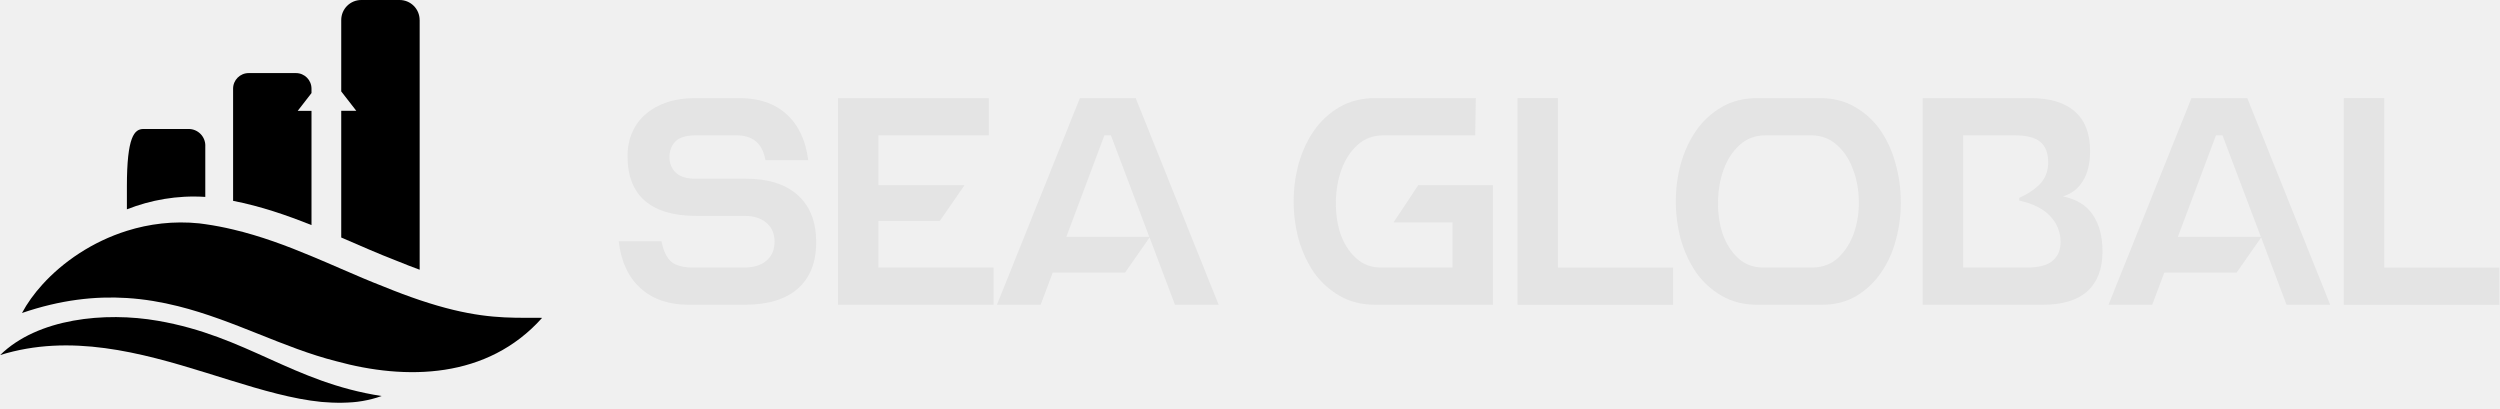
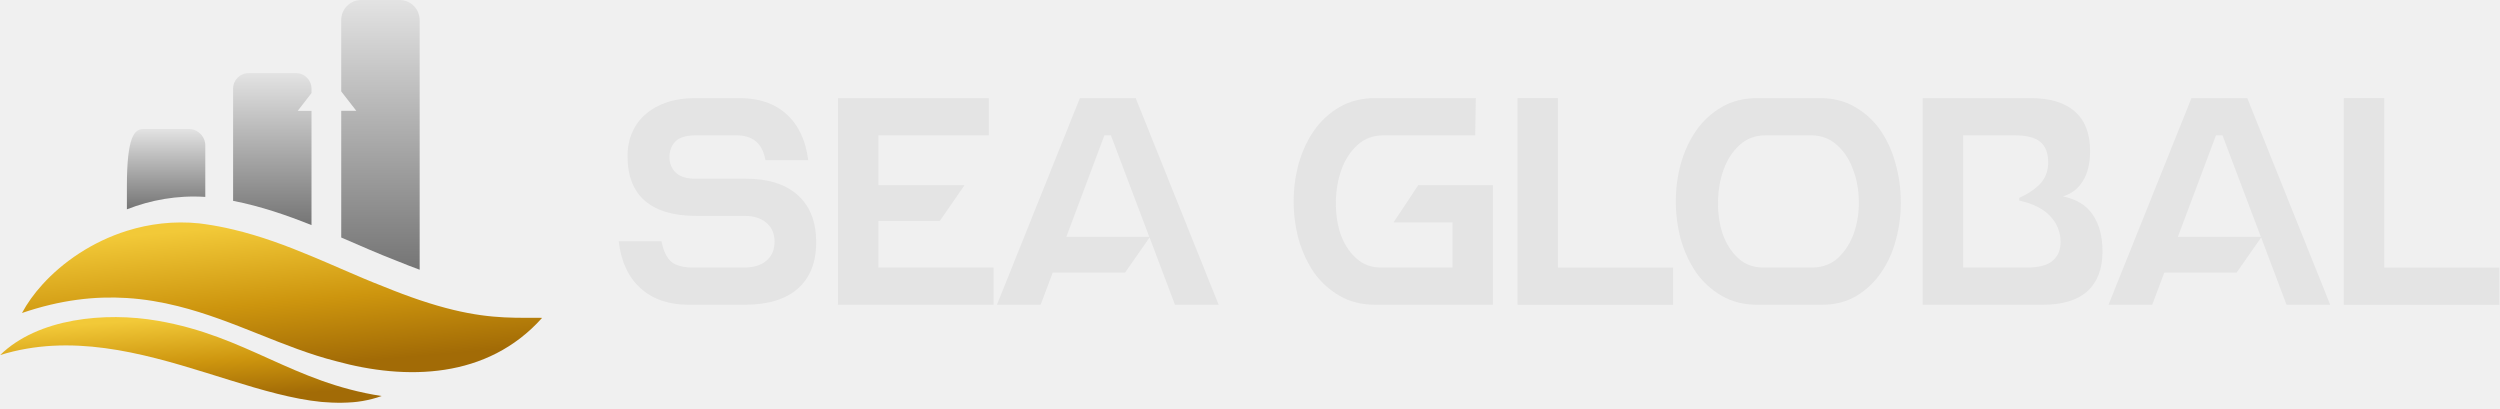
<svg xmlns="http://www.w3.org/2000/svg" width="269" height="44" viewBox="0 0 269 44" fill="none">
-   <g clip-path="url(#clip0_4121_1106)">
-     <mask id="mask0_4121_1106" style="mask-type:luminance" maskUnits="userSpaceOnUse" x="0" y="0" width="59" height="44">
+   <g clip-path="url(#clip0_306_160)">
+     <mask id="mask0_306_160" style="mask-type:luminance" maskUnits="userSpaceOnUse" x="0" y="0" width="59" height="44">
      <path d="M58.331 0H0.016V43.348H58.331V0Z" fill="white" />
    </mask>
-     <g mask="url(#mask0_4121_1106)">
-       <path d="M22.089 15.673V21.188C19.053 20.988 16.195 21.527 13.654 22.524V20.063C13.654 14.679 14.455 13.878 15.449 13.878H20.298C21.288 13.878 22.093 14.679 22.093 15.673H22.089Z" fill="url(#paint0_linear_4121_1106)" />
-       <path d="M33.517 10.015L32.035 11.927H33.517V24.221C30.852 23.154 28.056 22.193 25.081 21.61V9.538C25.081 8.614 25.831 7.864 26.753 7.864H31.846C32.767 7.864 33.517 8.614 33.517 9.538V10.012V10.015Z" fill="url(#paint1_linear_4121_1106)" />
-       <path d="M45.156 2.155V29.023C44.358 28.731 43.517 28.407 42.625 28.04C40.707 27.3 38.745 26.43 36.717 25.557V11.923H38.337L36.717 9.837V2.155C36.717 0.965 37.681 0 38.872 0H42.997C44.187 0 45.152 0.965 45.152 2.155H45.156Z" fill="url(#paint2_linear_4121_1106)" />
-       <path d="M58.331 34.203C52.433 40.807 43.681 40.927 36.178 38.867C30.488 37.425 25.216 34.462 19.169 32.947C17.407 32.507 15.576 32.186 13.654 32.066C10.246 31.851 6.537 32.252 2.364 33.679C2.364 33.679 2.364 33.679 2.368 33.675C2.918 32.648 3.657 31.611 4.567 30.61C6.759 28.192 9.919 26.008 13.658 24.836C16.049 24.086 18.681 23.751 21.445 24.035C21.663 24.06 21.878 24.09 22.093 24.122C23.112 24.268 24.11 24.461 25.085 24.694C28.056 25.396 30.852 26.449 33.52 27.563C34.605 28.014 35.672 28.476 36.72 28.931C38.271 29.605 39.786 30.257 41.275 30.832C42.691 31.411 43.976 31.891 45.159 32.288C50.489 34.083 53.638 34.192 56.514 34.196C57.129 34.196 57.73 34.196 58.338 34.199L58.331 34.203Z" fill="url(#paint3_linear_4121_1106)" />
-       <path d="M0.016 38.204C4.039 34.25 11.291 33.526 16.985 34.516C26.581 36.176 31.445 41.127 41.064 42.613C30.291 46.497 15.114 33.508 0.016 38.204Z" fill="url(#paint4_linear_4121_1106)" />
+     <g mask="url(#mask0_306_160)">
+       <path d="M22.089 15.673V21.188C19.053 20.988 16.195 21.527 13.654 22.524V20.063C13.654 14.679 14.455 13.878 15.449 13.878H20.298C21.288 13.878 22.093 14.679 22.093 15.673H22.089Z" fill="url(#paint0_linear_306_160)" />
+       <path d="M33.517 10.015L32.035 11.927H33.517V24.221C30.852 23.154 28.056 22.193 25.081 21.61V9.538C25.081 8.614 25.831 7.864 26.753 7.864H31.846C32.767 7.864 33.517 8.614 33.517 9.538V10.012V10.015Z" fill="url(#paint1_linear_306_160)" />
+       <path d="M45.156 2.155V29.023C44.358 28.731 43.517 28.407 42.625 28.04C40.707 27.3 38.745 26.43 36.717 25.557V11.923H38.337L36.717 9.837V2.155C36.717 0.965 37.682 0 38.872 0H42.997C44.187 0 45.152 0.965 45.152 2.155H45.156Z" fill="url(#paint2_linear_306_160)" />
+       <path d="M58.331 34.203C52.433 40.807 43.681 40.927 36.178 38.867C30.488 37.425 25.216 34.462 19.169 32.947C17.407 32.507 15.576 32.186 13.654 32.066C10.246 31.851 6.537 32.252 2.365 33.679C2.365 33.679 2.365 33.679 2.368 33.675C2.918 32.648 3.657 31.611 4.567 30.61C6.759 28.192 9.919 26.008 13.658 24.836C16.049 24.086 18.681 23.751 21.445 24.035C21.663 24.06 21.878 24.09 22.093 24.122C23.112 24.268 24.11 24.461 25.085 24.694C28.056 25.396 30.852 26.449 33.52 27.563C34.605 28.014 35.672 28.476 36.72 28.931C38.271 29.605 39.786 30.257 41.275 30.832C42.691 31.411 43.976 31.891 45.159 32.288C50.489 34.083 53.638 34.192 56.514 34.196C57.13 34.196 57.73 34.196 58.338 34.199L58.331 34.203Z" fill="url(#paint3_linear_306_160)" />
+       <path d="M0.016 38.204C4.039 34.25 11.291 33.526 16.985 34.516C26.581 36.176 31.445 41.127 41.064 42.613C30.291 46.497 15.114 33.508 0.016 38.204Z" fill="url(#paint4_linear_306_160)" />
    </g>
-     <path d="M80.262 19.228C82.676 19.228 84.54 19.821 85.853 21.007C87.166 22.193 87.823 23.877 87.823 26.058C87.823 28.239 87.155 29.912 85.821 31.077C84.508 32.221 82.602 32.792 80.103 32.792H74.099C71.96 32.792 70.234 32.199 68.922 31.013C67.609 29.828 66.825 28.144 66.571 25.963H71.177C71.389 27.021 71.749 27.763 72.257 28.186C72.765 28.589 73.56 28.79 74.639 28.79H80.008C81.067 28.79 81.882 28.546 82.454 28.059C83.047 27.572 83.343 26.884 83.343 25.994C83.343 25.147 83.058 24.48 82.485 23.993C81.914 23.485 81.13 23.231 80.135 23.231H74.925C72.49 23.231 70.647 22.691 69.398 21.611C68.149 20.531 67.524 18.932 67.524 16.814C67.524 15.861 67.693 15.003 68.032 14.241C68.371 13.457 68.858 12.801 69.493 12.271C70.129 11.721 70.891 11.297 71.781 11.001C72.67 10.704 73.665 10.556 74.767 10.556H79.563C81.681 10.556 83.375 11.139 84.646 12.303C85.916 13.447 86.689 15.088 86.965 17.227H82.359C82.189 16.295 81.84 15.617 81.31 15.194C80.802 14.77 80.093 14.559 79.182 14.559H74.925C73.845 14.559 73.094 14.781 72.67 15.226C72.247 15.67 72.035 16.232 72.035 16.909C72.035 17.587 72.268 18.148 72.734 18.593C73.2 19.017 73.877 19.228 74.767 19.228H80.262Z" fill="#E4E4E4" />
-     <path d="M106.905 28.79V32.792H90.163V10.556H106.396V14.559H94.516V19.927H103.76V19.959L101.123 23.771H94.516V28.79H106.905Z" fill="#E4E4E4" />
-     <path d="M131.127 32.792H126.426L123.694 25.55L121.057 29.33H113.274L111.973 32.792H107.271L116.197 10.556H122.201L131.127 32.792ZM123.662 25.486L119.533 14.559H118.834L114.736 25.486H123.662Z" fill="#E4E4E4" />
-     <path d="M160.64 19.927V32.792H147.996C146.535 32.792 145.254 32.475 144.153 31.839C143.051 31.204 142.13 30.367 141.389 29.33C140.669 28.271 140.119 27.085 139.737 25.772C139.377 24.438 139.197 23.072 139.197 21.674C139.197 20.276 139.377 18.921 139.737 17.608C140.119 16.274 140.669 15.088 141.389 14.05C142.13 12.992 143.051 12.144 144.153 11.509C145.254 10.874 146.535 10.556 147.996 10.556H158.797L158.733 14.559H148.886C147.763 14.559 146.821 14.908 146.059 15.607C145.296 16.306 144.725 17.185 144.344 18.244C143.962 19.302 143.761 20.446 143.74 21.674C143.719 22.902 143.878 24.046 144.216 25.105C144.576 26.164 145.127 27.043 145.868 27.741C146.61 28.44 147.53 28.79 148.631 28.79H156.287V23.93H149.966V23.898L152.602 19.927H160.64Z" fill="#E4E4E4" />
+     <path d="M80.262 19.228C82.676 19.228 84.54 19.821 85.853 21.007C87.166 22.193 87.823 23.877 87.823 26.058C87.823 28.239 87.155 29.912 85.821 31.077C84.508 32.221 82.602 32.792 80.103 32.792H74.099C71.96 32.792 70.234 32.199 68.922 31.013C67.609 29.828 66.825 28.144 66.571 25.963H71.177C71.389 27.021 71.749 27.763 72.257 28.186C72.765 28.589 73.56 28.79 74.639 28.79H80.008C81.067 28.79 81.882 28.546 82.454 28.059C83.047 27.572 83.343 26.884 83.343 25.994C83.343 25.147 83.058 24.48 82.485 23.993C81.914 23.485 81.13 23.231 80.135 23.231H74.925C72.49 23.231 70.647 22.691 69.398 21.611C68.149 20.531 67.524 18.932 67.524 16.814C67.524 15.861 67.693 15.003 68.032 14.241C68.371 13.457 68.858 12.801 69.493 12.271C70.129 11.721 70.891 11.297 71.781 11.001C72.67 10.704 73.665 10.556 74.767 10.556H79.563C81.681 10.556 83.375 11.139 84.646 12.303C85.916 13.447 86.689 15.088 86.965 17.227H82.359C82.189 16.295 81.84 15.617 81.31 15.194C80.802 14.77 80.093 14.559 79.182 14.559H74.925C73.845 14.559 73.094 14.781 72.67 15.226C72.247 15.67 72.035 16.232 72.035 16.909C72.035 17.587 72.268 18.148 72.734 18.593C73.199 19.017 73.877 19.228 74.767 19.228H80.262Z" fill="#E4E4E4" />
+     <path d="M106.905 28.79V32.792H90.164V10.556H106.396V14.559H94.516V19.927H103.76V19.959L101.123 23.771H94.516V28.79H106.905Z" fill="#E4E4E4" />
+     <path d="M131.127 32.792H126.426L123.694 25.55L121.057 29.33H113.274L111.972 32.792H107.271L116.197 10.556H122.201L131.127 32.792ZM123.662 25.486L119.532 14.559H118.834L114.736 25.486H123.662Z" fill="#E4E4E4" />
+     <path d="M160.639 19.927V32.792H147.996C146.535 32.792 145.254 32.475 144.152 31.839C143.051 31.204 142.13 30.367 141.389 29.33C140.669 28.271 140.119 27.085 139.737 25.772C139.377 24.438 139.197 23.072 139.197 21.674C139.197 20.276 139.377 18.921 139.737 17.608C140.119 16.274 140.669 15.088 141.389 14.05C142.13 12.992 143.051 12.144 144.152 11.509C145.254 10.874 146.535 10.556 147.996 10.556H158.797L158.733 14.559H148.886C147.763 14.559 146.821 14.908 146.059 15.607C145.296 16.306 144.725 17.185 144.343 18.244C143.962 19.302 143.761 20.446 143.74 21.674C143.719 22.902 143.878 24.046 144.216 25.105C144.576 26.164 145.127 27.043 145.868 27.741C146.61 28.44 147.53 28.79 148.631 28.79H156.287V23.93H149.966V23.898L152.602 19.927H160.639Z" fill="#E4E4E4" />
    <path d="M180.023 28.79V32.792H163.283V10.556H167.634V28.79H180.023Z" fill="#E4E4E4" />
-     <path d="M195.819 10.556C197.258 10.556 198.518 10.874 199.599 11.509C200.7 12.144 201.611 12.981 202.331 14.019C203.051 15.056 203.591 16.242 203.951 17.576C204.332 18.911 204.523 20.276 204.523 21.674C204.544 23.051 204.374 24.406 204.014 25.74C203.675 27.074 203.146 28.26 202.426 29.298C201.727 30.336 200.838 31.183 199.757 31.839C198.699 32.475 197.449 32.792 196.009 32.792H189.116C187.655 32.792 186.373 32.475 185.272 31.839C184.171 31.204 183.249 30.367 182.509 29.33C181.789 28.271 181.238 27.085 180.857 25.772C180.497 24.438 180.317 23.072 180.317 21.674C180.317 20.276 180.497 18.921 180.857 17.608C181.238 16.274 181.789 15.088 182.509 14.05C183.249 12.992 184.171 12.144 185.272 11.509C186.373 10.874 187.655 10.556 189.116 10.556H195.819ZM195.088 28.79C196.21 28.747 197.132 28.377 197.852 27.678C198.593 26.958 199.143 26.069 199.504 25.01C199.863 23.951 200.033 22.818 200.011 21.611C199.99 20.382 199.778 19.249 199.376 18.212C198.995 17.153 198.423 16.285 197.661 15.607C196.899 14.908 195.956 14.559 194.834 14.559H190.006C188.883 14.559 187.94 14.908 187.178 15.607C186.416 16.306 185.844 17.185 185.463 18.244C185.082 19.302 184.88 20.446 184.859 21.674C184.838 22.902 184.997 24.046 185.336 25.105C185.696 26.164 186.247 27.043 186.987 27.741C187.729 28.44 188.65 28.79 189.751 28.79H195.088Z" fill="#E4E4E4" />
+     <path d="M195.819 10.556C197.259 10.556 198.519 10.874 199.599 11.509C200.7 12.144 201.611 12.981 202.331 14.019C203.051 15.056 203.591 16.242 203.951 17.576C204.332 18.911 204.523 20.276 204.523 21.674C204.544 23.051 204.374 24.406 204.014 25.74C203.675 27.074 203.146 28.26 202.426 29.298C201.727 30.336 200.838 31.183 199.758 31.839C198.699 32.475 197.45 32.792 196.009 32.792H189.116C187.655 32.792 186.373 32.475 185.272 31.839C184.171 31.204 183.25 30.367 182.509 29.33C181.789 28.271 181.238 27.085 180.857 25.772C180.497 24.438 180.317 23.072 180.317 21.674C180.317 20.276 180.497 18.921 180.857 17.608C181.238 16.274 181.789 15.088 182.509 14.05C183.25 12.992 184.171 12.144 185.272 11.509C186.373 10.874 187.655 10.556 189.116 10.556H195.819ZM195.088 28.79C196.211 28.747 197.132 28.377 197.852 27.678C198.593 26.958 199.143 26.069 199.504 25.01C199.863 23.951 200.033 22.818 200.011 21.611C199.991 20.382 199.779 19.249 199.376 18.212C198.995 17.153 198.423 16.285 197.661 15.607C196.899 14.908 195.957 14.559 194.834 14.559H190.006C188.883 14.559 187.94 14.908 187.179 15.607C186.416 16.306 185.844 17.185 185.463 18.244C185.082 19.302 184.88 20.446 184.859 21.674C184.838 22.902 184.997 24.046 185.336 25.105C185.696 26.164 186.247 27.043 186.988 27.741C187.729 28.44 188.65 28.79 189.751 28.79H195.088Z" fill="#E4E4E4" />
    <path d="M221.973 21.134C223.434 21.431 224.503 22.087 225.181 23.104C225.879 24.12 226.229 25.444 226.229 27.074C226.229 28.917 225.689 30.336 224.609 31.331C223.529 32.305 221.93 32.792 219.812 32.792H206.884V10.556H218.478C220.596 10.556 222.195 11.043 223.275 12.017C224.355 12.97 224.895 14.379 224.895 16.242C224.895 17.555 224.641 18.625 224.133 19.451C223.646 20.276 222.926 20.838 221.973 21.134ZM218.033 28.79C219.368 28.79 220.31 28.546 220.86 28.059C221.433 27.572 221.718 26.905 221.718 26.058C221.718 24.978 221.348 24.046 220.607 23.262C219.887 22.479 218.775 21.918 217.271 21.579V21.293C218.245 20.848 219.008 20.329 219.559 19.736C220.109 19.122 220.384 18.371 220.384 17.481C220.384 16.465 220.099 15.723 219.526 15.258C218.976 14.792 218.033 14.559 216.699 14.559H211.236V28.79H218.033Z" fill="#E4E4E4" />
    <path d="M250.732 32.792H246.031L243.299 25.55L240.662 29.33H232.88L231.577 32.792H226.876L235.802 10.556H241.806L250.732 32.792ZM243.268 25.486L239.138 14.559H238.439L234.341 25.486H243.268Z" fill="#E4E4E4" />
    <path d="M268.932 28.79V32.792H252.191V10.556H256.543V28.79H268.932Z" fill="#E4E4E4" />
  </g>
  <defs>
-     <linearGradient id="paint0_linear_4121_1106" x1="17.873" y1="13.878" x2="17.873" y2="22.524" gradientUnits="userSpaceOnUse">
-       <stop stopColor="#E3E3E3" />
-       <stop offset="1" stopColor="#757575" />
+     <linearGradient id="paint0_linear_306_160" x1="17.873" y1="13.878" x2="17.873" y2="22.524" gradientUnits="userSpaceOnUse">
+       <stop stop-color="#E3E3E3" />
+       <stop offset="1" stop-color="#757575" />
    </linearGradient>
-     <linearGradient id="paint1_linear_4121_1106" x1="29.299" y1="7.864" x2="29.299" y2="24.221" gradientUnits="userSpaceOnUse">
-       <stop stopColor="#E3E3E3" />
-       <stop offset="1" stopColor="#757575" />
+     <linearGradient id="paint1_linear_306_160" x1="29.299" y1="7.864" x2="29.299" y2="24.221" gradientUnits="userSpaceOnUse">
+       <stop stop-color="#E3E3E3" />
+       <stop offset="1" stop-color="#757575" />
    </linearGradient>
-     <linearGradient id="paint2_linear_4121_1106" x1="40.936" y1="0" x2="40.936" y2="29.023" gradientUnits="userSpaceOnUse">
-       <stop stopColor="#E3E3E3" />
-       <stop offset="1" stopColor="#757575" />
+     <linearGradient id="paint2_linear_306_160" x1="40.936" y1="0" x2="40.936" y2="29.023" gradientUnits="userSpaceOnUse">
+       <stop stop-color="#E3E3E3" />
+       <stop offset="1" stop-color="#757575" />
    </linearGradient>
-     <linearGradient id="paint3_linear_4121_1106" x1="30.351" y1="23.935" x2="31.705" y2="39.486" gradientUnits="userSpaceOnUse">
-       <stop stopColor="#F2C938" />
-       <stop offset="0.548" stopColor="#CD950E" />
-       <stop offset="1" stopColor="#A26B06" />
+     <linearGradient id="paint3_linear_306_160" x1="30.351" y1="23.935" x2="31.705" y2="39.486" gradientUnits="userSpaceOnUse">
+       <stop stop-color="#F2C938" />
+       <stop offset="0.548" stop-color="#CD950E" />
+       <stop offset="1" stop-color="#A26B06" />
    </linearGradient>
-     <linearGradient id="paint4_linear_4121_1106" x1="20.54" y1="34.118" x2="21.148" y2="43.055" gradientUnits="userSpaceOnUse">
-       <stop stopColor="#F2C938" />
-       <stop offset="0.548" stopColor="#CD950E" />
-       <stop offset="1" stopColor="#A26B06" />
+     <linearGradient id="paint4_linear_306_160" x1="20.54" y1="34.118" x2="21.148" y2="43.055" gradientUnits="userSpaceOnUse">
+       <stop stop-color="#F2C938" />
+       <stop offset="0.548" stop-color="#CD950E" />
+       <stop offset="1" stop-color="#A26B06" />
    </linearGradient>
-     <clipPath id="clip0_4121_1106">
+     <clipPath id="clip0_306_160">
      <rect width="269" height="43.376" fill="white" />
    </clipPath>
  </defs>
</svg>
